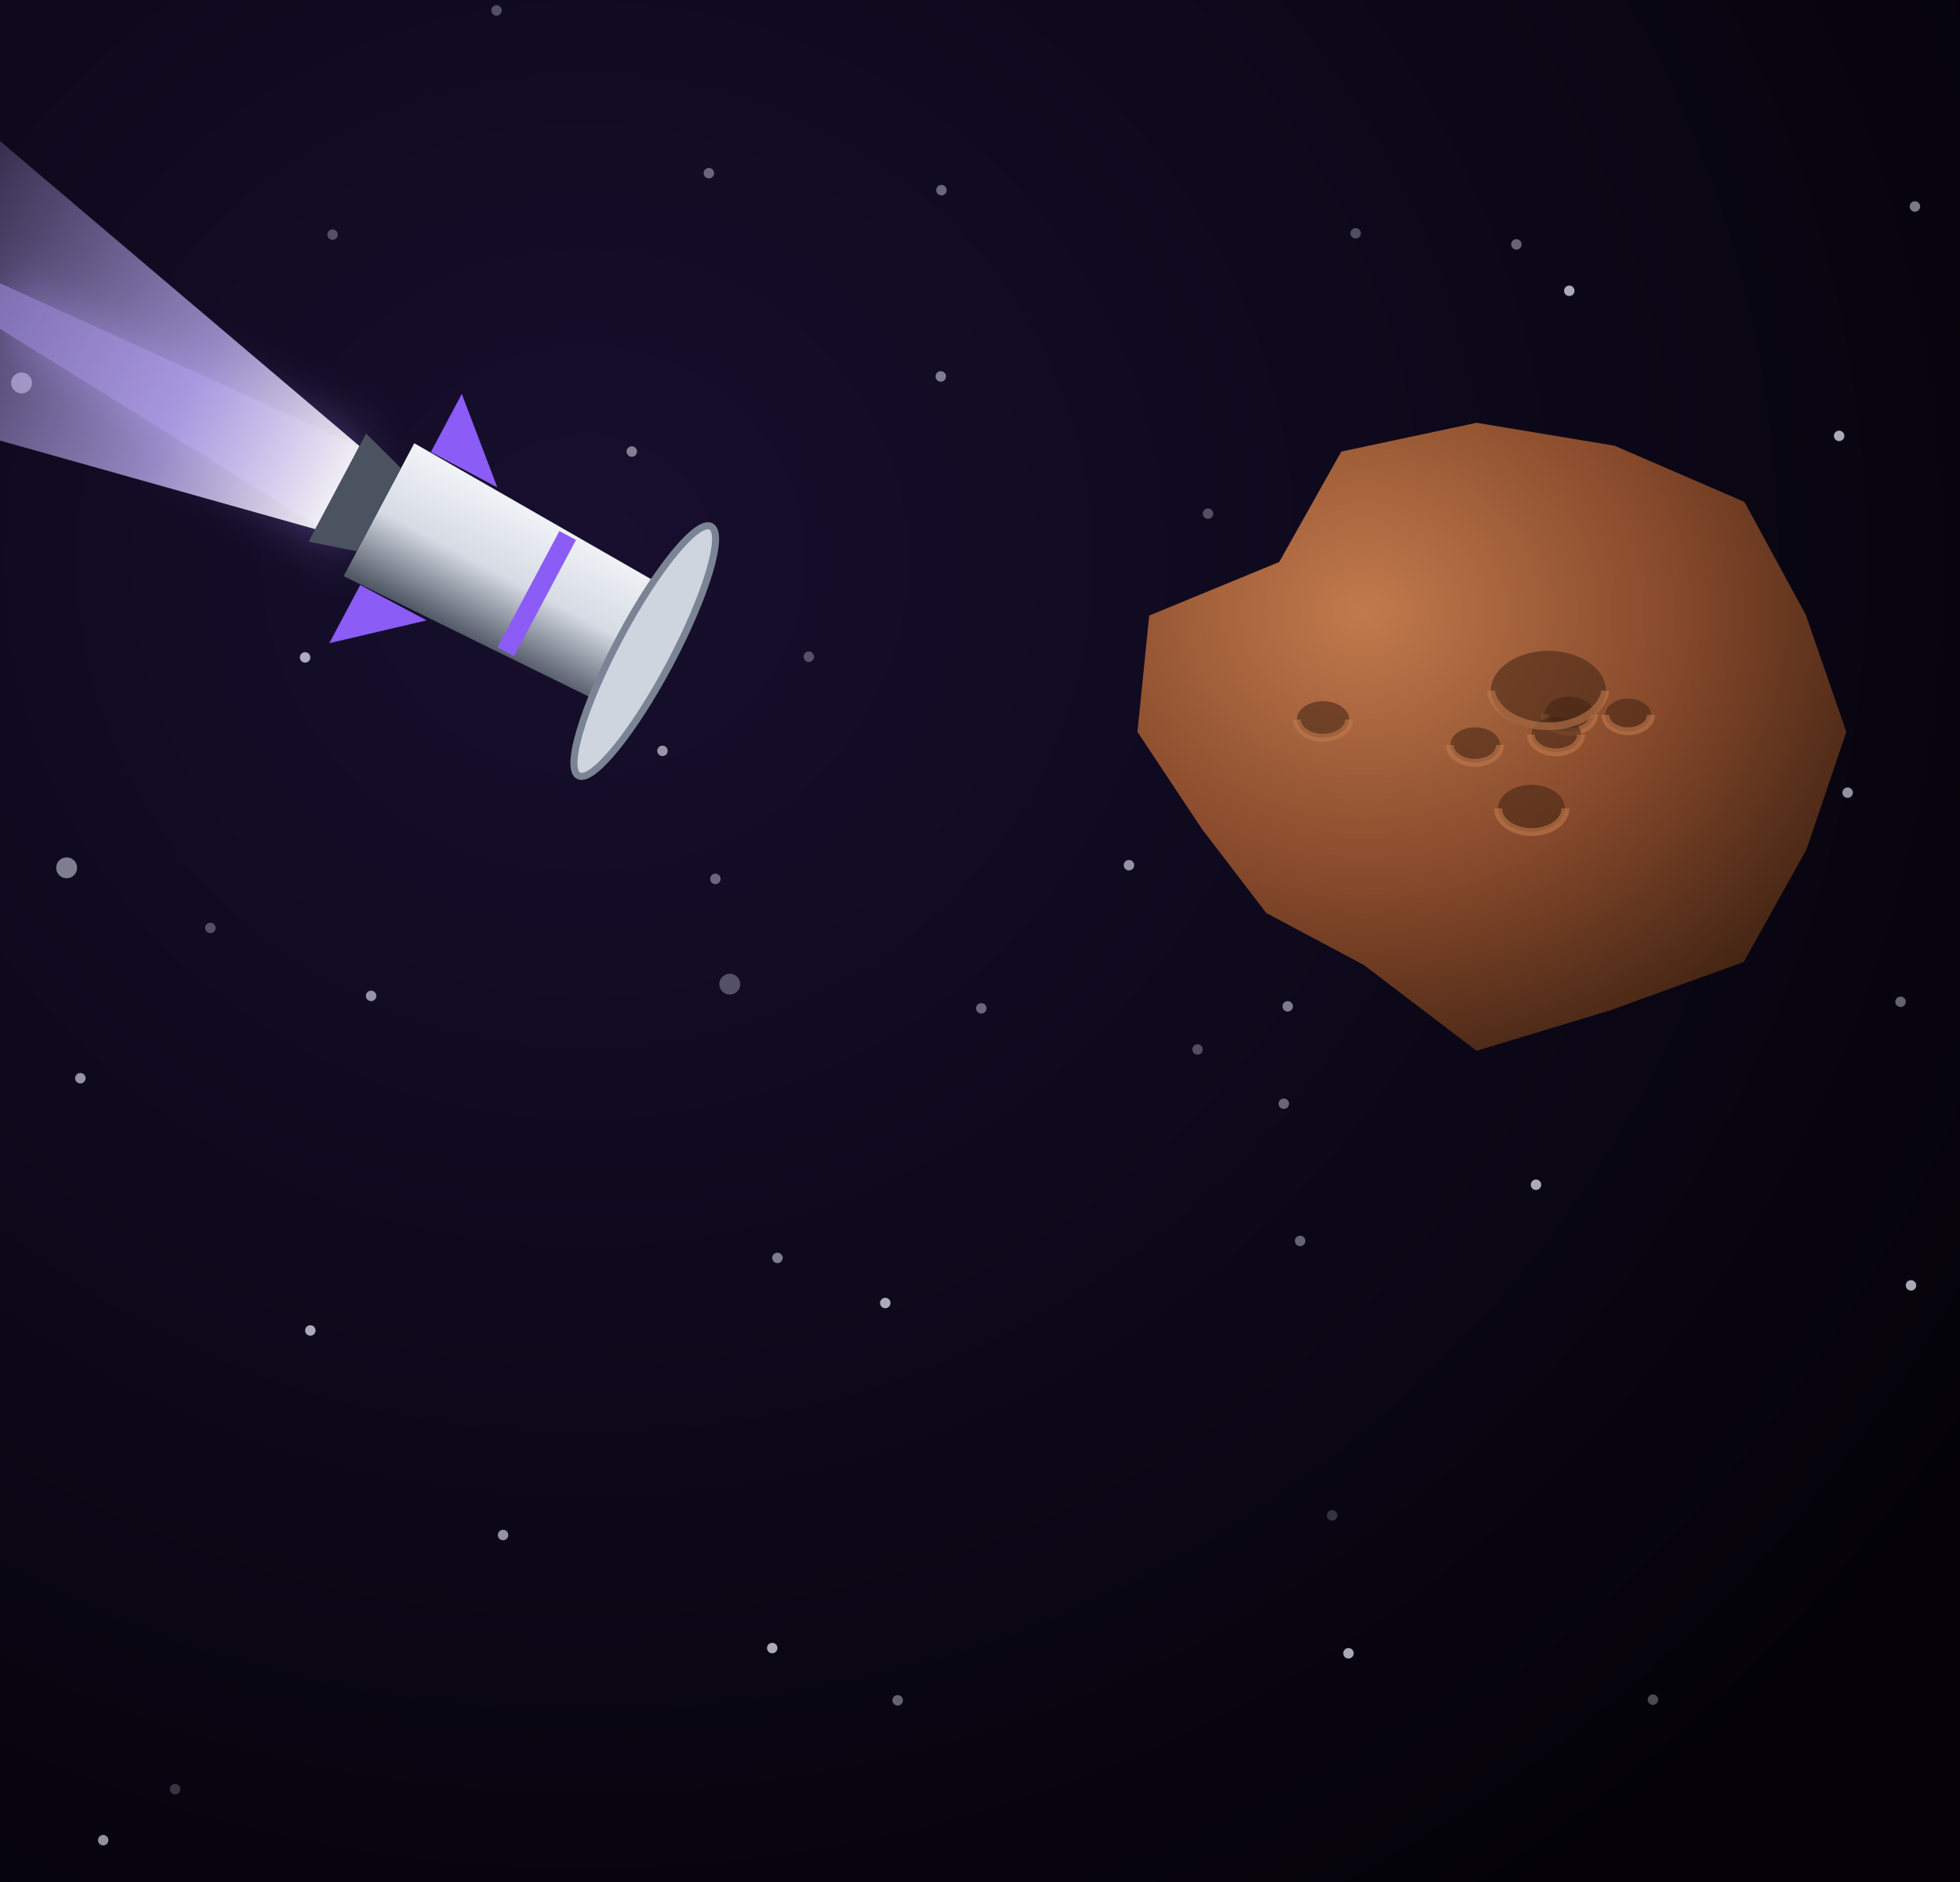
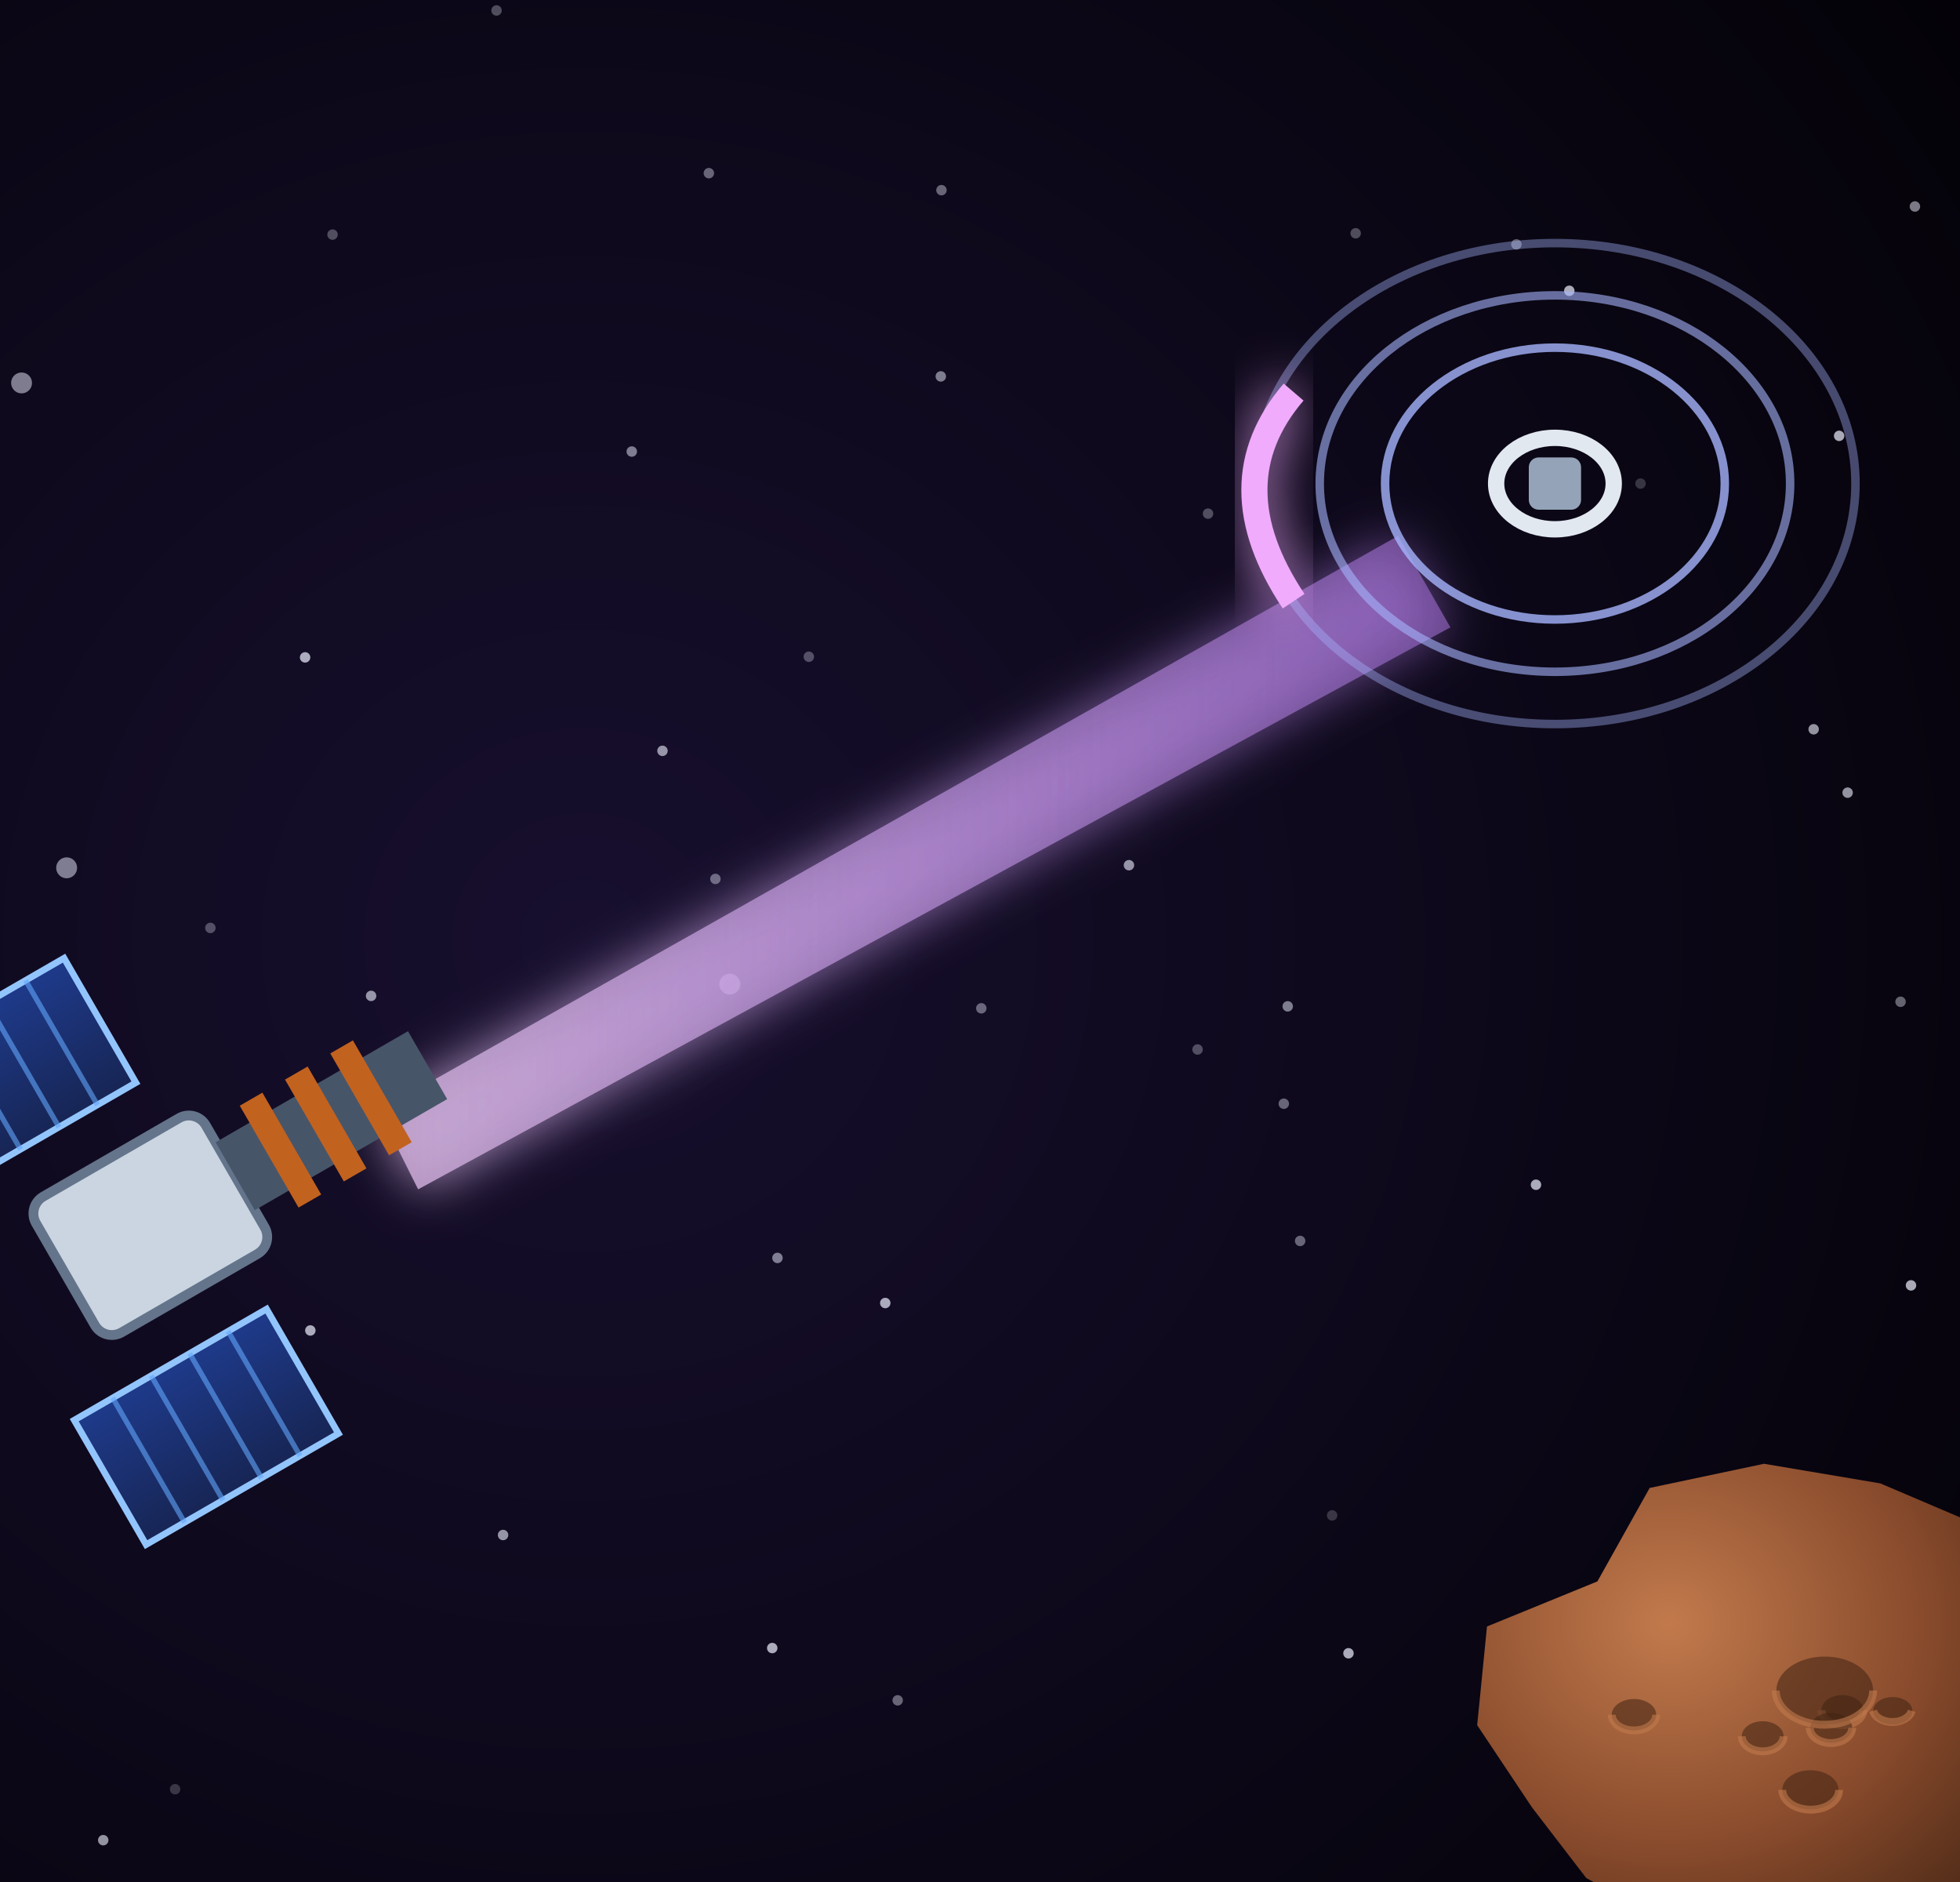
<svg xmlns="http://www.w3.org/2000/svg" viewBox="0 0 300 288" width="300" height="288">
  <defs>
    <filter id="glow" x="-50%" y="-50%" width="200%" height="200%">
      <feGaussianBlur stdDeviation="4" result="b" />
      <feMerge>
        <feMergeNode in="b" />
        <feMergeNode in="SourceGraphic" />
      </feMerge>
    </filter>
    <filter id="soft" x="-50%" y="-50%" width="200%" height="200%">
      <feGaussianBlur stdDeviation="9" />
    </filter>
-     <radialGradient id="bg" cx="30%" cy="30%" r="85%">
+     <radialGradient id="bg" cx="30%" cy="50%" r="85%">
      <stop offset="0%" stop-color="#170f2e" />
      <stop offset="100%" stop-color="#040208" />
    </radialGradient>
-     <linearGradient id="mplume" x1="0" y1="0" x2="0" y2="1">
-       <stop offset="0" stop-color="#ffffff" stop-opacity="1" />
-       <stop offset="0.3" stop-color="#c4b5fd" stop-opacity="0.8" />
-       <stop offset="1" stop-color="#c4b5fd" stop-opacity="0" />
+     <linearGradient id="mbeam" x1="0" y1="0" x2="1" y2="0">
+       <stop offset="0" stop-color="#f5d0fe" stop-opacity="0.9" />
+       <stop offset="1" stop-color="#c084fc" stop-opacity="0.6" />
    </linearGradient>
    <linearGradient id="shHull" x1="0" y1="0" x2="1" y2="0">
      <stop offset="0" stop-color="#e3e7ee" stop-opacity="1" />
      <stop offset="0.45" stop-color="#9aa3b2" stop-opacity="1" />
      <stop offset="1" stop-color="#3b424f" stop-opacity="1" />
    </linearGradient>
    <radialGradient id="shTank" cx="35%" cy="35%" r="70%">
      <stop offset="0" stop-color="#f4f6fa" stop-opacity="1" />
      <stop offset="0.55" stop-color="#a7b0be" stop-opacity="1" />
      <stop offset="1" stop-color="#4b5260" stop-opacity="1" />
    </radialGradient>
    <linearGradient id="shRad" x1="0" y1="0" x2="0" y2="1">
      <stop offset="0" stop-color="#3a4252" stop-opacity="1" />
      <stop offset="1" stop-color="#262c38" stop-opacity="1" />
    </linearGradient>
    <linearGradient id="shPv" x1="0" y1="0" x2="0" y2="1">
      <stop offset="0" stop-color="#1e3a8a" stop-opacity="1" />
      <stop offset="1" stop-color="#172554" stop-opacity="1" />
    </linearGradient>
  </defs>
  <rect width="300" height="288" fill="url(#bg)" />
  <circle cx="50.9" cy="35.9" r="0.8" fill="#eef0ff" opacity="0.3" />
  <circle cx="281.5" cy="66.7" r="0.8" fill="#eef0ff" opacity="0.7" />
  <circle cx="184.9" cy="78.6" r="0.8" fill="#eef0ff" opacity="0.3" />
  <circle cx="290.9" cy="153.3" r="0.8" fill="#eef0ff" opacity="0.4" />
  <circle cx="251.1" cy="74" r="0.8" fill="#eef0ff" opacity="0.2" />
  <circle cx="206.4" cy="253" r="0.8" fill="#eef0ff" opacity="0.7" />
  <circle cx="253" cy="260.1" r="0.8" fill="#eef0ff" opacity="0.3" />
  <circle cx="109.5" cy="134.5" r="0.8" fill="#eef0ff" opacity="0.4" />
  <circle cx="183.3" cy="160.6" r="0.8" fill="#eef0ff" opacity="0.3" />
  <circle cx="137.4" cy="260.2" r="0.8" fill="#eef0ff" opacity="0.4" />
  <circle cx="56.8" cy="152.4" r="0.8" fill="#eef0ff" opacity="0.6" />
  <circle cx="15.8" cy="281.6" r="0.8" fill="#eef0ff" opacity="0.6" />
  <circle cx="144" cy="57.6" r="0.8" fill="#eef0ff" opacity="0.5" />
  <circle cx="293.1" cy="31.6" r="0.8" fill="#eef0ff" opacity="0.5" />
  <circle cx="203.9" cy="231.9" r="0.8" fill="#eef0ff" opacity="0.2" />
  <circle cx="172.8" cy="132.4" r="0.8" fill="#eef0ff" opacity="0.6" />
  <circle cx="118.2" cy="252.2" r="0.8" fill="#eef0ff" opacity="0.7" />
  <circle cx="47.5" cy="203.6" r="0.8" fill="#eef0ff" opacity="0.7" />
  <circle cx="123.8" cy="100.5" r="0.8" fill="#eef0ff" opacity="0.3" />
  <circle cx="32.2" cy="142" r="0.8" fill="#eef0ff" opacity="0.3" />
  <circle cx="46.7" cy="100.6" r="0.8" fill="#eef0ff" opacity="0.7" />
  <circle cx="197.1" cy="154" r="0.8" fill="#eef0ff" opacity="0.5" />
  <circle cx="235.1" cy="181.3" r="0.8" fill="#eef0ff" opacity="0.7" />
  <circle cx="101.4" cy="114.9" r="0.8" fill="#eef0ff" opacity="0.6" />
  <circle cx="292.5" cy="196.7" r="0.8" fill="#eef0ff" opacity="0.7" />
  <circle cx="26.8" cy="273.8" r="0.8" fill="#eef0ff" opacity="0.2" />
  <circle cx="111.7" cy="150.6" r="1.6" fill="#eef0ff" opacity="0.3" />
  <circle cx="10.2" cy="132.8" r="1.6" fill="#eef0ff" opacity="0.5" />
  <circle cx="207.5" cy="35.7" r="0.8" fill="#eef0ff" opacity="0.3" />
  <circle cx="277.6" cy="111.6" r="0.8" fill="#eef0ff" opacity="0.6" />
  <circle cx="150.2" cy="154.3" r="0.8" fill="#eef0ff" opacity="0.4" />
  <circle cx="77" cy="234.9" r="0.8" fill="#eef0ff" opacity="0.6" />
  <circle cx="199" cy="189.9" r="0.8" fill="#eef0ff" opacity="0.4" />
  <circle cx="12.3" cy="165" r="0.8" fill="#eef0ff" opacity="0.6" />
  <circle cx="135.5" cy="199.4" r="0.8" fill="#eef0ff" opacity="0.7" />
  <circle cx="76" cy="1.6" r="0.8" fill="#eef0ff" opacity="0.3" />
  <circle cx="96.7" cy="69.1" r="0.8" fill="#eef0ff" opacity="0.5" />
  <circle cx="282.8" cy="121.3" r="0.8" fill="#eef0ff" opacity="0.6" />
  <circle cx="108.5" cy="26.5" r="0.8" fill="#eef0ff" opacity="0.4" />
  <circle cx="3.3" cy="58.6" r="1.6" fill="#eef0ff" opacity="0.5" />
  <circle cx="119" cy="192.5" r="0.8" fill="#eef0ff" opacity="0.5" />
  <circle cx="196.5" cy="168.9" r="0.8" fill="#eef0ff" opacity="0.4" />
  <circle cx="232.1" cy="37.4" r="0.8" fill="#eef0ff" opacity="0.4" />
  <circle cx="144.1" cy="29.1" r="0.8" fill="#eef0ff" opacity="0.4" />
  <circle cx="240.2" cy="44.5" r="0.8" fill="#eef0ff" opacity="0.7" />
  <defs>
    <radialGradient id="rk" cx="32%" cy="30%" r="80%">
      <stop offset="0" stop-color="#c27a4c" stop-opacity="1" />
      <stop offset="0.55" stop-color="#86492b" stop-opacity="1" />
      <stop offset="1" stop-color="#3f2212" stop-opacity="1" />
    </radialGradient>
  </defs>
-   <polygon points="282.6,112 276.5,130 266.9,147.2 246.5,154.6 226,160.8 208.8,147.7 193.8,139.7 184,126.9 174.1,112 175.9,94.2 195.8,86 205.3,69.1 226,64.7 247.1,68.2 267,76.8 276.4,94.1" fill="url(#rk)" />
-   <ellipse cx="249.2" cy="109.4" rx="3.5" ry="2.5" fill="#3f2212" opacity="0.55" />
-   <path d="M245.7,109.4 A3.5,2.5 0 0 0 252.7,109.4" stroke="#c27a4c" stroke-width="1.2" fill="none" opacity="0.6" />
-   <ellipse cx="240.2" cy="109.3" rx="3.8" ry="2.7" fill="#3f2212" opacity="0.55" />
-   <path d="M236.4,109.3 A3.8,2.7 0 0 0 244,109.3" stroke="#c27a4c" stroke-width="1.2" fill="none" opacity="0.6" />
-   <ellipse cx="234.4" cy="123.7" rx="5.1" ry="3.6" fill="#3f2212" opacity="0.55" />
-   <path d="M229.3,123.7 A5.1,3.6 0 0 0 239.6,123.7" stroke="#c27a4c" stroke-width="1.2" fill="none" opacity="0.6" />
-   <ellipse cx="238.2" cy="112.4" rx="3.8" ry="2.7" fill="#3f2212" opacity="0.55" />
-   <path d="M234.3,112.4 A3.8,2.7 0 0 0 242,112.4" stroke="#c27a4c" stroke-width="1.2" fill="none" opacity="0.6" />
-   <ellipse cx="237" cy="105.7" rx="8.8" ry="6.1" fill="#3f2212" opacity="0.55" />
-   <path d="M228.2,105.7 A8.8,6.1 0 0 0 245.7,105.7" stroke="#c27a4c" stroke-width="1.2" fill="none" opacity="0.6" />
-   <ellipse cx="225.8" cy="114" rx="3.8" ry="2.7" fill="#3f2212" opacity="0.55" />
-   <path d="M221.9,114 A3.8,2.7 0 0 0 229.6,114" stroke="#c27a4c" stroke-width="1.2" fill="none" opacity="0.6" />
-   <ellipse cx="202.5" cy="110.1" rx="4" ry="2.8" fill="#3f2212" opacity="0.55" />
-   <path d="M198.5,110.1 A4,2.8 0 0 0 206.5,110.1" stroke="#c27a4c" stroke-width="1.2" fill="none" opacity="0.6" />
-   <path d="M-146.7,-23.4 L54.2,68 L54.2,84 L-118.7,-23.4 Z" fill="#a78bfa" opacity="0.5" filter="url(#glow)" />
-   <g transform="translate(58 78) rotate(118) scale(0.72)">
-     <path d="M-10,10 L-34,120     Q0,150 34,120 L10,10 Z" fill="url(#mplume)" opacity="0.9" />
-     <defs>
-       <linearGradient id="crBody" x1="0" y1="0" x2="1" y2="0">
-         <stop offset="0" stop-color="#f1f4f8" stop-opacity="1" />
-         <stop offset="0.5" stop-color="#d6dbe4" stop-opacity="1" />
-         <stop offset="1" stop-color="#4b5260" stop-opacity="1" />
-       </linearGradient>
-       <radialGradient id="crSphere" cx="35%" cy="35%" r="50%">
-         <stop offset="0" stop-color="#ffffff" stop-opacity="1" />
-         <stop offset="0.6" stop-color="#b9c2d0" stop-opacity="1" />
-         <stop offset="1" stop-color="#4b5260" stop-opacity="1" />
-       </radialGradient>
-     </defs>
-     <path d="M-16,0 L16,0 L14,-62 L-14,-62 Z" fill="url(#crBody)" />
-     <path d="M-16,-20 L-30,-4 L-16,-4 Z M16,-20 L30,-4 L16,-4 Z" fill="#8b5cf6" />
-     <rect x="-14" y="-40" width="28" height="4" fill="#8b5cf6" />
-     <path d="M-10,0 L10,0 L13,10 L-13,10 Z" fill="#4b5260" />
-     <ellipse cx="0" cy="-64" rx="30" ry="6" fill="#cfd5df" stroke="#7b8494" stroke-width="1.5" />
+   <polygon points="317.9,264 312.7,279.2 304.6,293.8 287.4,300.1 270,305.3 255.5,294.2 242.8,287.4 234.5,276.6 226.1,264 227.6,248.9 244.5,242 252.5,227.7 270,224 287.8,227 304.7,234.2 312.6,248.8" fill="url(#rk)" />
+   <ellipse cx="289.7" cy="261.8" rx="3" ry="2.1" fill="#3f2212" opacity="0.55" />
+   <path d="M286.7,261.8 A3,2.1 0 0 0 292.6,261.8" stroke="#c27a4c" stroke-width="1.2" fill="none" opacity="0.6" />
+   <ellipse cx="282" cy="261.7" rx="3.2" ry="2.3" fill="#3f2212" opacity="0.55" />
+   <path d="M278.8,261.7 A3.2,2.3 0 0 0 285.2,261.7" stroke="#c27a4c" stroke-width="1.2" fill="none" opacity="0.6" />
+   <ellipse cx="277.1" cy="273.9" rx="4.3" ry="3" fill="#3f2212" opacity="0.55" />
+   <path d="M272.8,273.9 A4.3,3 0 0 0 281.5,273.9" stroke="#c27a4c" stroke-width="1.2" fill="none" opacity="0.6" />
+   <ellipse cx="280.3" cy="264.4" rx="3.2" ry="2.3" fill="#3f2212" opacity="0.55" />
+   <path d="M277,264.4 A3.2,2.3 0 0 0 283.5,264.4" stroke="#c27a4c" stroke-width="1.2" fill="none" opacity="0.6" />
+   <ellipse cx="279.3" cy="258.7" rx="7.4" ry="5.2" fill="#3f2212" opacity="0.55" />
+   <path d="M271.8,258.7 A7.4,5.2 0 0 0 286.7,258.7" stroke="#c27a4c" stroke-width="1.2" fill="none" opacity="0.6" />
+   <ellipse cx="269.8" cy="265.7" rx="3.2" ry="2.3" fill="#3f2212" opacity="0.55" />
+   <path d="M266.6,265.7 A3.2,2.3 0 0 0 273,265.7" stroke="#c27a4c" stroke-width="1.2" fill="none" opacity="0.6" />
+   <ellipse cx="250.1" cy="262.4" rx="3.4" ry="2.4" fill="#3f2212" opacity="0.55" />
+   <path d="M246.7,262.4 A3.4,2.4 0 0 0 253.5,262.4" stroke="#c27a4c" stroke-width="1.2" fill="none" opacity="0.6" />
+   <path d="M58,170 L214,82 L222,96 L64,182 Z" fill="url(#mbeam)" filter="url(#glow)" opacity="0.8" />
+   <g transform="translate(238 74)">
+     <ellipse cx="0" cy="0" rx="46" ry="36.8" fill="none" stroke="#a5b4fc" stroke-width="1.3" opacity="0.4" />
+     <ellipse cx="0" cy="0" rx="36" ry="28.8" fill="none" stroke="#a5b4fc" stroke-width="1.3" opacity="0.6" />
+     <ellipse cx="0" cy="0" rx="26" ry="20.8" fill="none" stroke="#a5b4fc" stroke-width="1.3" opacity="0.8" />
+     <path d="M-40,-14 Q-52,0 -40,18" stroke="#f0abfc" stroke-width="4" fill="none" filter="url(#glow)" />
+     <ellipse cx="0" cy="0" rx="9" ry="7" fill="none" stroke="#e2e8f0" stroke-width="2.5" />
+     <rect x="-4" y="-4" width="8" height="8" rx="1.5" fill="#94a3b8" />
+   </g>
+   <g transform="translate(36 180) rotate(-30)">
+     <rect x="-40" y="-42" width="34" height="22" fill="url(#shPv)" stroke="#93c5fd" stroke-width="1" />
+     <line x1="-33.2" y1="-42" x2="-33.2" y2="-20" stroke="#60a5fa" stroke-width="0.8" opacity="0.6" />
+     <line x1="-26.4" y1="-42" x2="-26.4" y2="-20" stroke="#60a5fa" stroke-width="0.8" opacity="0.6" />
+     <line x1="-19.6" y1="-42" x2="-19.6" y2="-20" stroke="#60a5fa" stroke-width="0.8" opacity="0.6" />
+     <line x1="-12.8" y1="-42" x2="-12.8" y2="-20" stroke="#60a5fa" stroke-width="0.8" opacity="0.6" />
+     <rect x="-40" y="20" width="34" height="22" fill="url(#shPv)" stroke="#93c5fd" stroke-width="1" />
+     <line x1="-33.2" y1="20" x2="-33.2" y2="42" stroke="#60a5fa" stroke-width="0.8" opacity="0.6" />
+     <line x1="-26.4" y1="20" x2="-26.4" y2="42" stroke="#60a5fa" stroke-width="0.8" opacity="0.6" />
+     <line x1="-19.6" y1="20" x2="-19.6" y2="42" stroke="#60a5fa" stroke-width="0.8" opacity="0.6" />
+     <line x1="-12.8" y1="20" x2="-12.8" y2="42" stroke="#60a5fa" stroke-width="0.8" opacity="0.6" />
+     <rect x="-30" y="-12" width="30" height="24" rx="3" fill="#cbd5e1" stroke="#64748b" stroke-width="1.5" />
+     <rect x="0" y="-6" width="34" height="12" fill="#475569" />
+     <rect x="6" y="-9" width="4" height="18" fill="#c2621f" />
+     <rect x="14" y="-9" width="4" height="18" fill="#c2621f" />
+     <rect x="22" y="-9" width="4" height="18" fill="#c2621f" />
  </g>
</svg>
